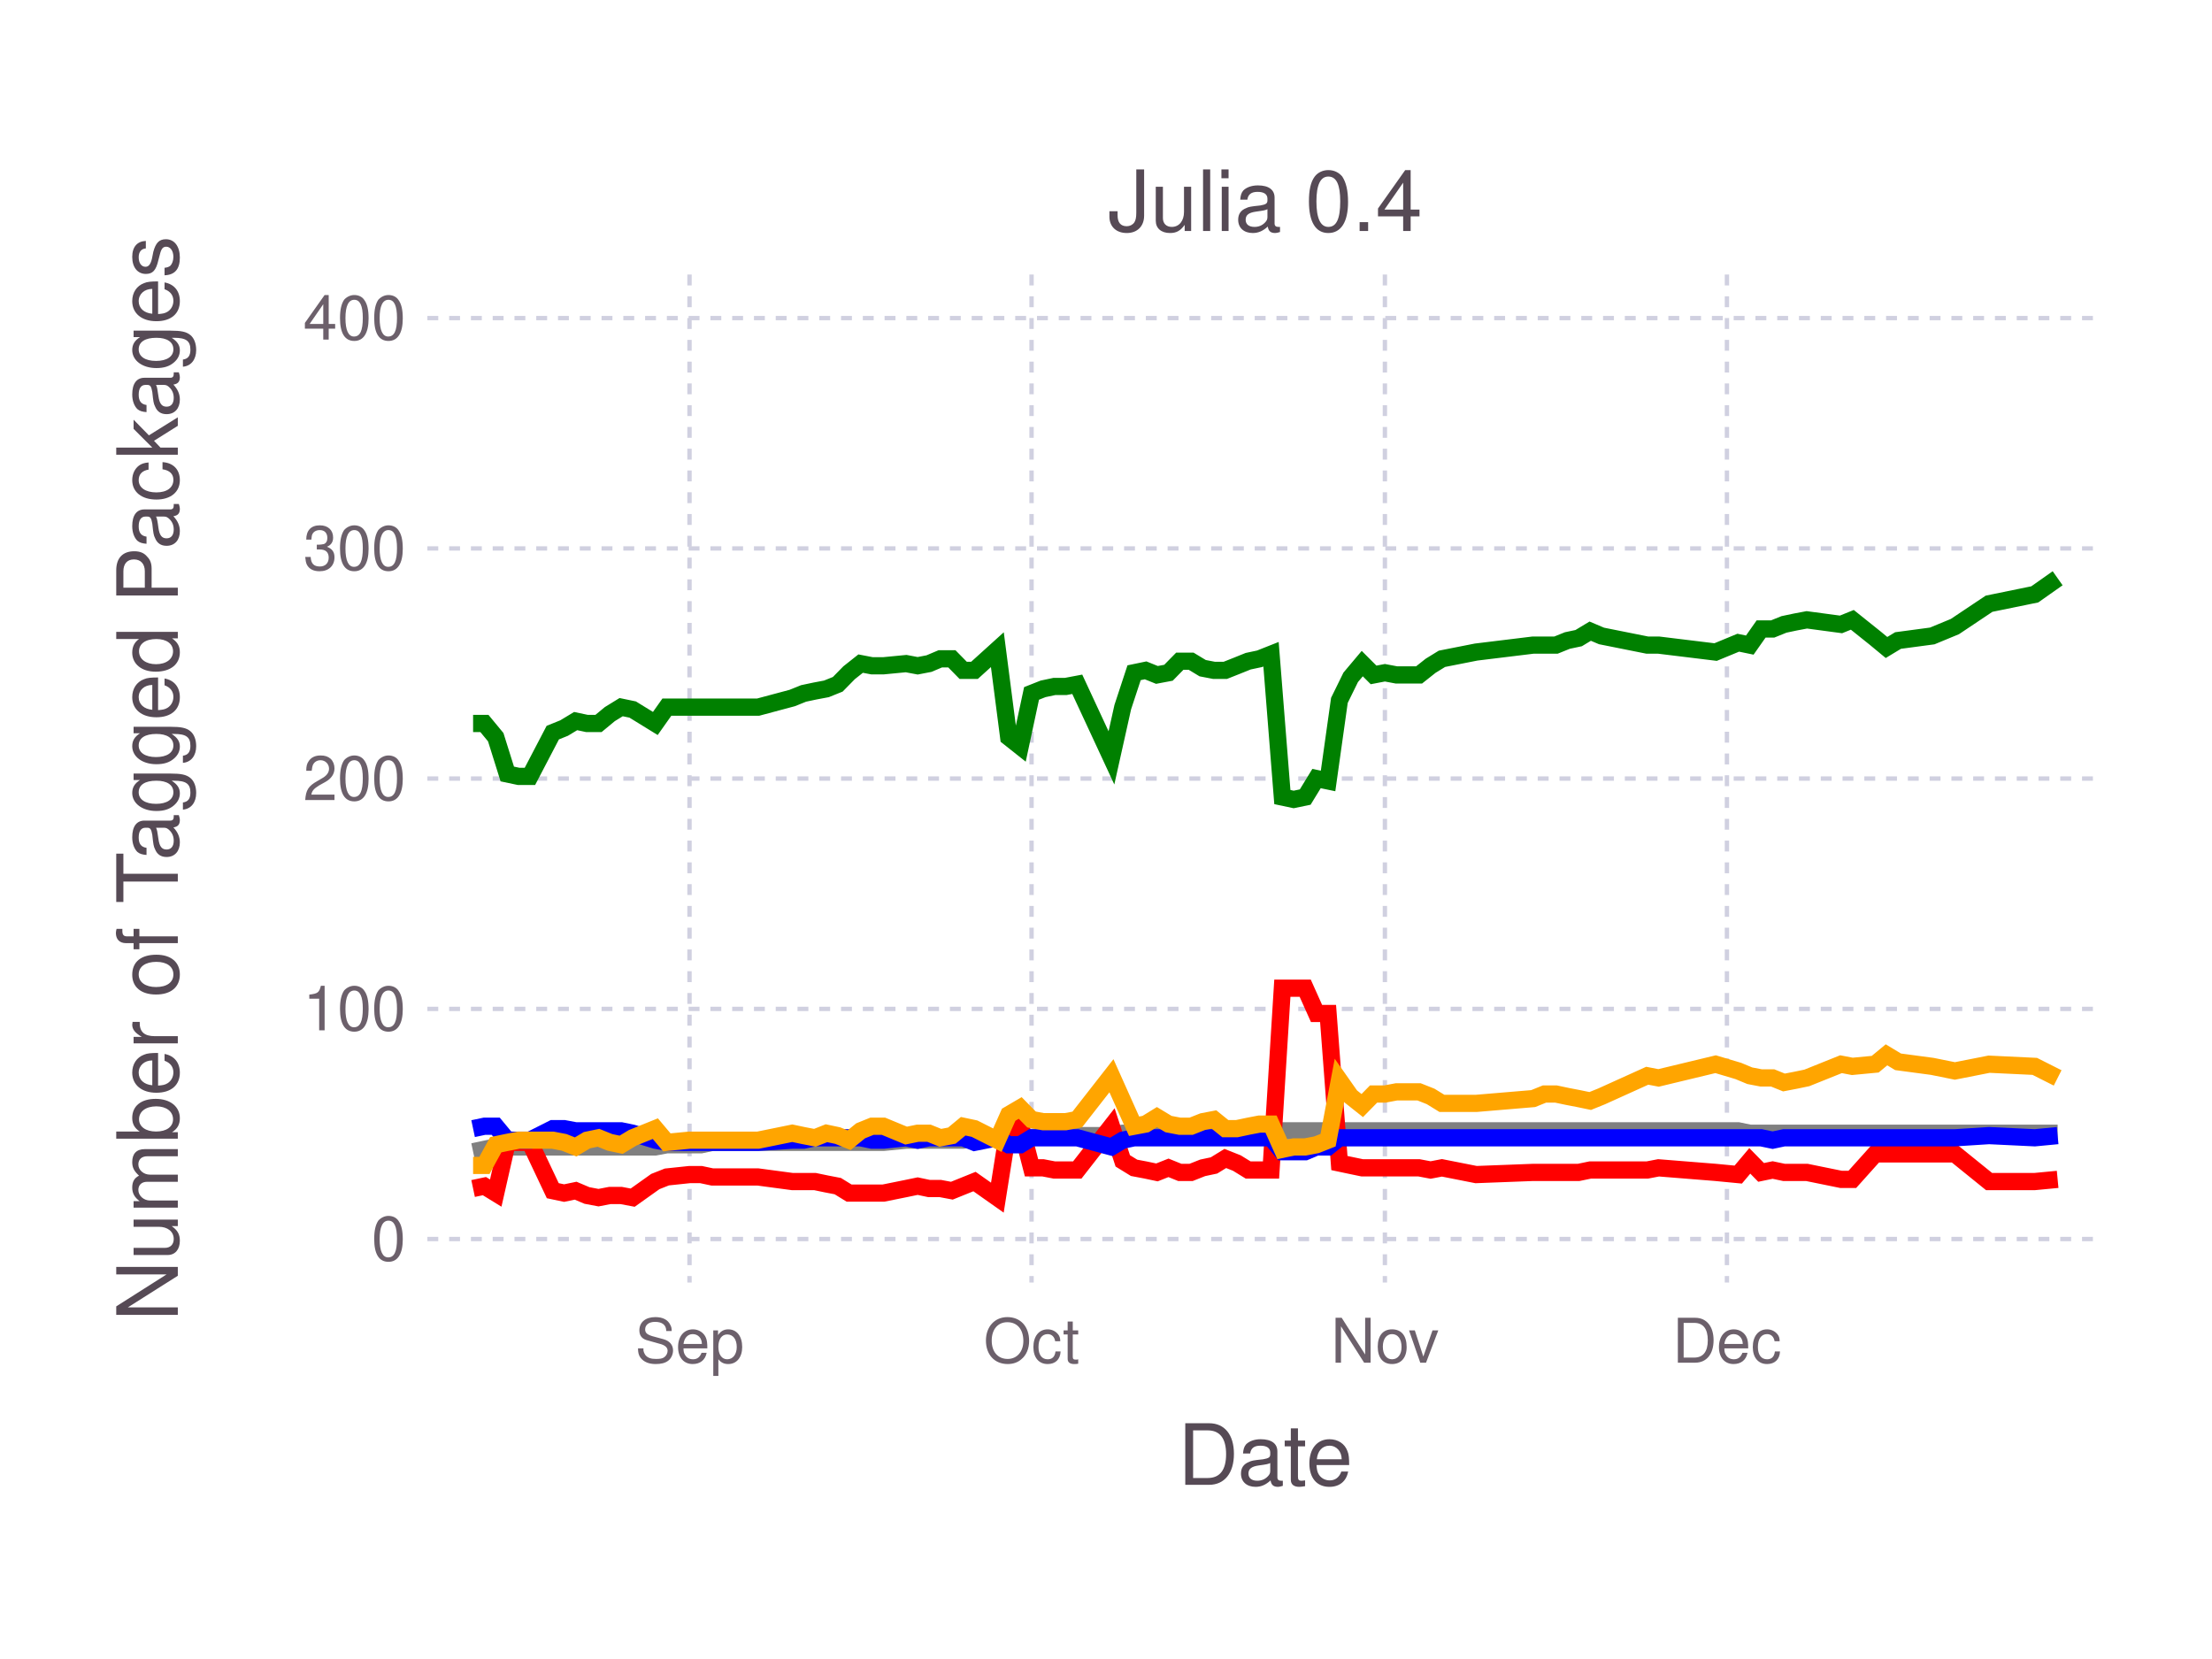
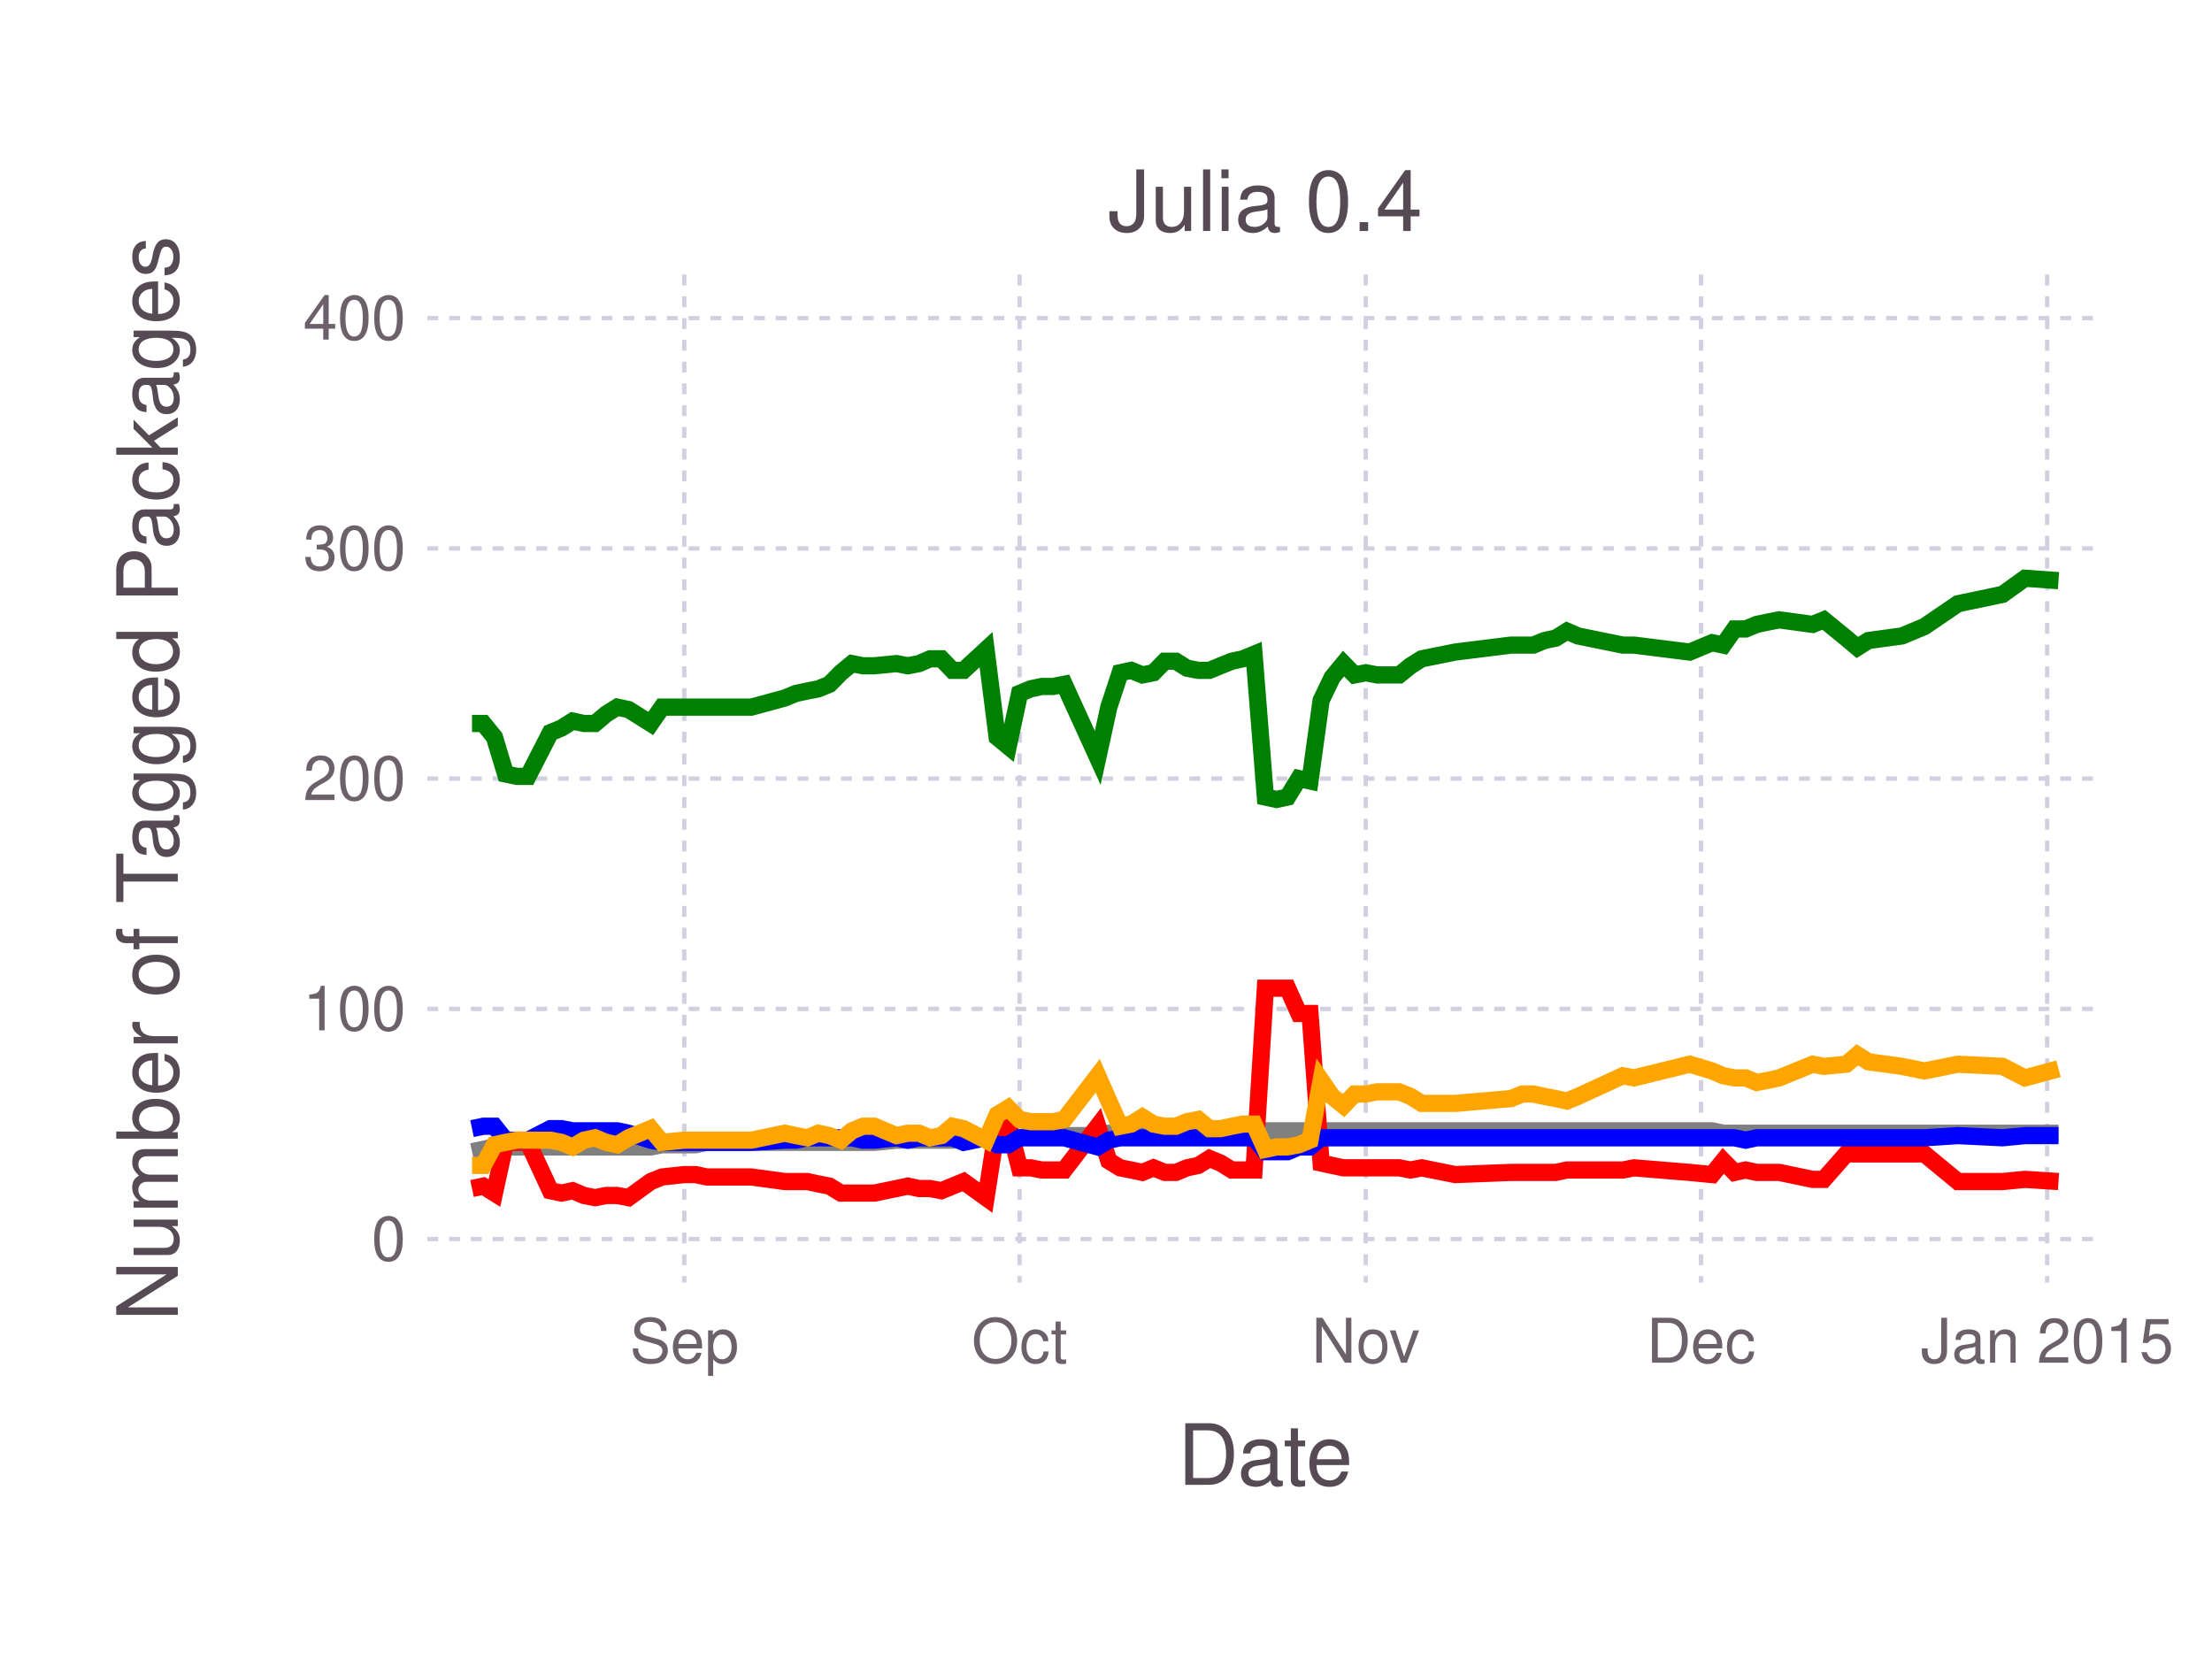
<svg xmlns="http://www.w3.org/2000/svg" version="1.2" width="101.6mm" height="76.2mm" viewBox="0 0 101.6 76.2" stroke="none" fill="#000000" stroke-width="0.3" font-size="3.88">
-   <g class="plotroot xscalable yscalable" id="fig-b287af5b5a0b4c3a9619fa7e3c23b136-element-1">
-     <g font-size="3.88" font-family="'PT Sans','Helvetica Neue','Helvetica',sans-serif" fill="#564A55" stroke="none" id="fig-b287af5b5a0b4c3a9619fa7e3c23b136-element-2">
+   <g class="plotroot xscalable yscalable" id="fig-555030d8265745dea549ba3740bdb516-element-1">
+     <g font-size="3.88" font-family="'PT Sans','Helvetica Neue','Helvetica',sans-serif" fill="#564A55" stroke="none" id="fig-555030d8265745dea549ba3740bdb516-element-2">
      <text x="58.12" y="68.2" text-anchor="middle">Date</text>
    </g>
-     <g class="guide xlabels" font-size="2.82" font-family="'PT Sans Caption','Helvetica Neue','Helvetica',sans-serif" fill="#6C606B" id="fig-b287af5b5a0b4c3a9619fa7e3c23b136-element-3">
-       <text x="31.67" y="62.59" text-anchor="middle">Sep</text>
-       <text x="47.38" y="62.59" text-anchor="middle">Oct</text>
-       <text x="63.61" y="62.59" text-anchor="middle">Nov</text>
-       <text x="79.32" y="62.59" text-anchor="middle">Dec</text>
+     <g class="guide xlabels" font-size="2.82" font-family="'PT Sans Caption','Helvetica Neue','Helvetica',sans-serif" fill="#6C606B" id="fig-555030d8265745dea549ba3740bdb516-element-3">
+       <text x="31.43" y="62.59" text-anchor="middle">Sep</text>
+       <text x="46.83" y="62.59" text-anchor="middle">Oct</text>
+       <text x="62.73" y="62.59" text-anchor="middle">Nov</text>
+       <text x="78.13" y="62.59" text-anchor="middle">Dec</text>
+       <text x="94.03" y="62.59" text-anchor="middle">Jan 2015</text>
    </g>
-     <g clip-path="url(#fig-b287af5b5a0b4c3a9619fa7e3c23b136-element-5)" id="fig-b287af5b5a0b4c3a9619fa7e3c23b136-element-4">
-       <g pointer-events="visible" opacity="1" fill="none" stroke="none" class="guide background" id="fig-b287af5b5a0b4c3a9619fa7e3c23b136-element-6">
+     <g clip-path="url(#fig-555030d8265745dea549ba3740bdb516-element-5)" id="fig-555030d8265745dea549ba3740bdb516-element-4">
+       <g pointer-events="visible" opacity="1" fill="none" stroke="none" class="guide background" id="fig-555030d8265745dea549ba3740bdb516-element-6">
        <rect x="19.63" y="12.61" width="76.97" height="46.3" />
      </g>
-       <g class="guide ygridlines xfixed" stroke-dasharray="0.5,0.5" stroke-width="0.2" stroke="#D0D0E0" id="fig-b287af5b5a0b4c3a9619fa7e3c23b136-element-7">
+       <g class="guide ygridlines xfixed" stroke-dasharray="0.5,0.5" stroke-width="0.2" stroke="#D0D0E0" id="fig-555030d8265745dea549ba3740bdb516-element-7">
        <path fill="none" d="M19.63,56.91 L 96.6 56.91" />
        <path fill="none" d="M19.63,46.34 L 96.6 46.34" />
        <path fill="none" d="M19.63,35.76 L 96.6 35.76" />
        <path fill="none" d="M19.63,25.19 L 96.6 25.19" />
        <path fill="none" d="M19.63,14.61 L 96.6 14.61" />
      </g>
-       <g class="guide xgridlines yfixed" stroke-dasharray="0.5,0.5" stroke-width="0.2" stroke="#D0D0E0" id="fig-b287af5b5a0b4c3a9619fa7e3c23b136-element-8">
-         <path fill="none" d="M31.67,12.61 L 31.67 58.91" />
-         <path fill="none" d="M47.38,12.61 L 47.38 58.91" />
-         <path fill="none" d="M63.61,12.61 L 63.61 58.91" />
-         <path fill="none" d="M79.32,12.61 L 79.32 58.91" />
+       <g class="guide xgridlines yfixed" stroke-dasharray="0.5,0.5" stroke-width="0.2" stroke="#D0D0E0" id="fig-555030d8265745dea549ba3740bdb516-element-8">
+         <path fill="none" d="M31.43,12.61 L 31.43 58.91" />
+         <path fill="none" d="M46.83,12.61 L 46.83 58.91" />
+         <path fill="none" d="M62.73,12.61 L 62.73 58.91" />
+         <path fill="none" d="M78.13,12.61 L 78.13 58.91" />
+         <path fill="none" d="M94.03,12.61 L 94.03 58.91" />
      </g>
-       <g class="plotpanel" id="fig-b287af5b5a0b4c3a9619fa7e3c23b136-element-9">
-         <g stroke-width="0.79" fill="none" class="geometry color_Package_was_untestable." stroke="#808080" id="fig-b287af5b5a0b4c3a9619fa7e3c23b136-element-10">
-           <path fill="none" d="M21.73,52.9 L 22.25 52.79 22.77 52.68 23.3 52.68 23.82 52.68 24.34 52.68 25.39 52.68 25.91 52.68 26.44 52.68 26.96 52.68 27.49 52.68 28.01 52.68 28.53 52.68 29.06 52.68 30.1 52.68 30.63 52.58 31.67 52.58 32.2 52.58 32.72 52.47 34.82 52.47 36.39 52.47 36.91 52.47 37.43 52.47 37.96 52.47 38.48 52.47 39 52.47 39.53 52.47 40.05 52.47 40.58 52.47 41.62 52.37 42.15 52.37 42.67 52.37 43.19 52.37 43.72 52.37 44.24 52.37 44.76 52.26 45.81 52.26 46.33 52.26 46.86 52.26 47.38 52.26 47.91 52.16 48.43 52.16 48.95 52.16 49.48 52.16 51.05 52.16 51.57 52.05 52.09 52.05 52.62 52.05 53.14 52.05 53.67 52.05 54.19 52.05 54.71 52.05 55.24 52.05 55.76 52.05 56.28 51.94 56.81 51.94 57.33 51.94 57.85 51.94 58.38 51.94 58.9 51.94 59.42 51.94 59.95 51.94 60.47 51.94 61 51.94 61.52 51.94 62.04 51.94 62.57 51.94 63.09 51.94 63.61 51.94 64.14 51.94 64.66 51.94 65.18 51.94 65.71 51.94 66.23 51.94 67.8 51.94 70.42 51.94 70.94 51.94 71.47 51.94 71.99 51.94 72.51 51.94 73.04 51.94 73.56 51.94 75.66 51.94 76.18 51.94 78.8 51.94 79.84 51.94 80.37 52.05 80.89 52.05 81.42 52.05 81.94 52.05 82.46 52.05 82.99 52.05 84.56 52.05 85.08 52.05 86.13 52.05 86.65 52.05 87.18 52.05 88.75 52.05 89.79 52.05 91.36 52.05 93.46 52.05 94.51 52.05" />
+       <g class="plotpanel" id="fig-555030d8265745dea549ba3740bdb516-element-9">
+         <g stroke-width="0.79" fill="none" class="geometry color_Package_was_untestable." stroke="#808080" id="fig-555030d8265745dea549ba3740bdb516-element-10">
+           <path fill="none" d="M21.68,52.9 L 22.2 52.79 22.71 52.68 23.22 52.68 23.74 52.68 24.25 52.68 25.28 52.68 25.79 52.68 26.3 52.68 26.82 52.68 27.33 52.68 27.84 52.68 28.35 52.68 28.87 52.68 29.89 52.68 30.41 52.58 31.43 52.58 31.95 52.58 32.46 52.47 34.51 52.47 36.05 52.47 36.56 52.47 37.08 52.47 37.59 52.47 38.1 52.47 38.62 52.47 39.13 52.47 39.64 52.47 40.16 52.47 41.18 52.37 41.7 52.37 42.21 52.37 42.72 52.37 43.24 52.37 43.75 52.37 44.26 52.26 45.29 52.26 45.8 52.26 46.31 52.26 46.83 52.26 47.34 52.16 47.85 52.16 48.37 52.16 48.88 52.16 50.42 52.16 50.93 52.05 51.45 52.05 51.96 52.05 52.47 52.05 52.98 52.05 53.5 52.05 54.01 52.05 54.52 52.05 55.04 52.05 55.55 51.94 56.06 51.94 56.58 51.94 57.09 51.94 57.6 51.94 58.12 51.94 58.63 51.94 59.14 51.94 59.66 51.94 60.17 51.94 60.68 51.94 61.19 51.94 61.71 51.94 62.22 51.94 62.73 51.94 63.25 51.94 63.76 51.94 64.27 51.94 64.79 51.94 65.3 51.94 66.84 51.94 69.4 51.94 69.92 51.94 70.43 51.94 70.94 51.94 71.46 51.94 71.97 51.94 72.48 51.94 74.54 51.94 75.05 51.94 77.61 51.94 78.64 51.94 79.15 52.05 79.67 52.05 80.18 52.05 80.69 52.05 81.21 52.05 81.72 52.05 83.26 52.05 83.77 52.05 84.8 52.05 85.31 52.05 85.82 52.05 87.36 52.05 88.39 52.05 89.93 52.05 91.98 52.05 93.01 52.05 94.55 52.05" />
        </g>
-         <g stroke-width="0.79" fill="none" class="geometry color_Package_doesn't_load." stroke="#FF0000" id="fig-b287af5b5a0b4c3a9619fa7e3c23b136-element-11">
-           <path fill="none" d="M21.73,54.59 L 22.25 54.48 22.77 54.8 23.3 52.47 23.82 52.47 24.34 52.47 25.39 54.69 25.91 54.8 26.44 54.69 26.96 54.91 27.49 55.01 28.01 54.91 28.53 54.91 29.06 55.01 30.1 54.27 30.63 54.06 31.67 53.95 32.2 53.95 32.72 54.06 34.82 54.06 36.39 54.27 36.91 54.27 37.43 54.27 37.96 54.38 38.48 54.48 39 54.8 39.53 54.8 40.05 54.8 40.58 54.8 41.62 54.59 42.15 54.48 42.67 54.59 43.19 54.59 43.72 54.69 44.24 54.48 44.76 54.27 45.81 55.01 46.33 51.73 46.86 51.63 47.38 53.64 47.91 53.64 48.43 53.74 48.95 53.74 49.48 53.74 51.05 51.73 51.57 53.32 52.09 53.64 52.62 53.74 53.14 53.85 53.67 53.64 54.19 53.85 54.71 53.85 55.24 53.64 55.76 53.53 56.28 53.21 56.81 53.42 57.33 53.74 57.85 53.74 58.38 53.74 58.9 45.39 59.42 45.39 59.95 45.39 60.47 46.55 61 46.55 61.52 53.42 62.04 53.53 62.57 53.64 63.09 53.64 63.61 53.64 64.14 53.64 64.66 53.64 65.18 53.64 65.71 53.74 66.23 53.64 67.8 53.95 70.42 53.85 70.94 53.85 71.47 53.85 71.99 53.85 72.51 53.85 73.04 53.74 73.56 53.74 75.66 53.74 76.18 53.64 78.8 53.85 79.84 53.95 80.37 53.32 80.89 53.85 81.42 53.74 81.94 53.85 82.46 53.85 82.99 53.85 84.56 54.17 85.08 54.17 86.13 53 86.65 53 87.18 53 88.75 53 89.79 53 91.36 54.27 93.46 54.27 94.51 54.17" />
+         <g stroke-width="0.79" fill="none" class="geometry color_Package_doesn't_load." stroke="#FF0000" id="fig-555030d8265745dea549ba3740bdb516-element-11">
+           <path fill="none" d="M21.68,54.59 L 22.2 54.48 22.71 54.8 23.22 52.47 23.74 52.47 24.25 52.47 25.28 54.69 25.79 54.8 26.3 54.69 26.82 54.91 27.33 55.01 27.84 54.91 28.35 54.91 28.87 55.01 29.89 54.27 30.41 54.06 31.43 53.95 31.95 53.95 32.46 54.06 34.51 54.06 36.05 54.27 36.56 54.27 37.08 54.27 37.59 54.38 38.1 54.48 38.62 54.8 39.13 54.8 39.64 54.8 40.16 54.8 41.18 54.59 41.7 54.48 42.21 54.59 42.72 54.59 43.24 54.69 43.75 54.48 44.26 54.27 45.29 55.01 45.8 51.73 46.31 51.63 46.83 53.64 47.34 53.64 47.85 53.74 48.37 53.74 48.88 53.74 50.42 51.73 50.93 53.32 51.45 53.64 51.96 53.74 52.47 53.85 52.98 53.64 53.5 53.85 54.01 53.85 54.52 53.64 55.04 53.53 55.55 53.21 56.06 53.42 56.58 53.74 57.09 53.74 57.6 53.74 58.12 45.39 58.63 45.39 59.14 45.39 59.66 46.55 60.17 46.55 60.68 53.42 61.19 53.53 61.71 53.64 62.22 53.64 62.73 53.64 63.25 53.64 63.76 53.64 64.27 53.64 64.79 53.74 65.3 53.64 66.84 53.95 69.4 53.85 69.92 53.85 70.43 53.85 70.94 53.85 71.46 53.85 71.97 53.74 72.48 53.74 74.54 53.74 75.05 53.64 77.61 53.85 78.64 53.95 79.15 53.32 79.67 53.85 80.18 53.74 80.69 53.85 81.21 53.85 81.72 53.85 83.26 54.17 83.77 54.17 84.8 53 85.31 53 85.82 53 87.36 53 88.39 53 89.93 54.27 91.98 54.27 93.01 54.17 94.55 54.27" />
        </g>
-         <g stroke-width="0.79" fill="none" class="geometry color_No_tests,_but_package_loads." stroke="#0000FF" id="fig-b287af5b5a0b4c3a9619fa7e3c23b136-element-12">
-           <path fill="none" d="M21.73,51.84 L 22.25 51.73 22.77 51.73 23.3 52.37 23.82 52.37 24.34 52.37 25.39 51.84 25.91 51.84 26.44 51.94 26.96 51.94 27.49 51.94 28.01 51.94 28.53 51.94 29.06 52.05 30.1 52.37 30.63 52.47 31.67 52.47 32.2 52.47 32.72 52.47 34.82 52.47 36.39 52.37 36.91 52.37 37.43 52.26 37.96 52.26 38.48 52.26 39 52.26 39.53 52.26 40.05 52.37 40.58 52.37 41.62 52.26 42.15 52.37 42.67 52.26 43.19 52.26 43.72 52.26 44.24 52.26 44.76 52.47 45.81 52.26 46.33 52.58 46.86 52.58 47.38 52.26 47.91 52.26 48.43 52.26 48.95 52.26 49.48 52.26 51.05 52.68 51.57 52.37 52.09 52.26 52.62 52.26 53.14 52.26 53.67 52.26 54.19 52.26 54.71 52.26 55.24 52.26 55.76 52.26 56.28 52.26 56.81 52.26 57.33 52.26 57.85 52.26 58.38 52.26 58.9 52.9 59.42 52.9 59.95 52.9 60.47 52.68 61 52.68 61.52 52.26 62.04 52.26 62.57 52.26 63.09 52.26 63.61 52.26 64.14 52.26 64.66 52.26 65.18 52.26 65.71 52.26 66.23 52.26 67.8 52.26 70.42 52.26 70.94 52.26 71.47 52.26 71.99 52.26 72.51 52.26 73.04 52.26 73.56 52.26 75.66 52.26 76.18 52.26 78.8 52.26 79.84 52.26 80.37 52.26 80.89 52.26 81.42 52.37 81.94 52.26 82.46 52.26 82.99 52.26 84.56 52.26 85.08 52.26 86.13 52.26 86.65 52.26 87.18 52.26 88.75 52.26 89.79 52.26 91.36 52.16 93.46 52.26 94.51 52.16" />
+         <g stroke-width="0.79" fill="none" class="geometry color_No_tests,_but_package_loads." stroke="#0000FF" id="fig-555030d8265745dea549ba3740bdb516-element-12">
+           <path fill="none" d="M21.68,51.84 L 22.2 51.73 22.71 51.73 23.22 52.37 23.74 52.37 24.25 52.37 25.28 51.84 25.79 51.84 26.3 51.94 26.82 51.94 27.33 51.94 27.84 51.94 28.35 51.94 28.87 52.05 29.89 52.37 30.41 52.47 31.43 52.47 31.95 52.47 32.46 52.47 34.51 52.47 36.05 52.37 36.56 52.37 37.08 52.26 37.59 52.26 38.1 52.26 38.62 52.26 39.13 52.26 39.64 52.37 40.16 52.37 41.18 52.26 41.7 52.37 42.21 52.26 42.72 52.26 43.24 52.26 43.75 52.26 44.26 52.47 45.29 52.26 45.8 52.58 46.31 52.58 46.83 52.26 47.34 52.26 47.85 52.26 48.37 52.26 48.88 52.26 50.42 52.68 50.93 52.37 51.45 52.26 51.96 52.26 52.47 52.26 52.98 52.26 53.5 52.26 54.01 52.26 54.52 52.26 55.04 52.26 55.55 52.26 56.06 52.26 56.58 52.26 57.09 52.26 57.6 52.26 58.12 52.9 58.63 52.9 59.14 52.9 59.66 52.68 60.17 52.68 60.68 52.26 61.19 52.26 61.71 52.26 62.22 52.26 62.73 52.26 63.25 52.26 63.76 52.26 64.27 52.26 64.79 52.26 65.3 52.26 66.84 52.26 69.4 52.26 69.92 52.26 70.43 52.26 70.94 52.26 71.46 52.26 71.97 52.26 72.48 52.26 74.54 52.26 75.05 52.26 77.61 52.26 78.64 52.26 79.15 52.26 79.67 52.26 80.18 52.37 80.69 52.26 81.21 52.26 81.72 52.26 83.26 52.26 83.77 52.26 84.8 52.26 85.31 52.26 85.82 52.26 87.36 52.26 88.39 52.26 89.93 52.16 91.98 52.26 93.01 52.16 94.55 52.16" />
        </g>
-         <g stroke-width="0.79" fill="none" class="geometry color_Tests_fail,_but_package_loads." stroke="#FFA500" id="fig-b287af5b5a0b4c3a9619fa7e3c23b136-element-13">
-           <path fill="none" d="M21.73,53.53 L 22.25 53.53 22.77 52.58 23.3 52.47 23.82 52.37 24.34 52.37 25.39 52.37 25.91 52.47 26.44 52.68 26.96 52.37 27.49 52.26 28.01 52.47 28.53 52.58 29.06 52.26 30.1 51.84 30.63 52.47 31.67 52.37 32.2 52.37 32.72 52.37 34.82 52.37 36.39 52.05 36.91 52.16 37.43 52.26 37.96 52.05 38.48 52.16 39 52.37 39.53 51.94 40.05 51.73 40.58 51.73 41.62 52.16 42.15 52.05 42.67 52.05 43.19 52.26 43.72 52.16 44.24 51.73 44.76 51.84 45.81 52.37 46.33 51.2 46.86 50.89 47.38 51.42 47.91 51.52 48.43 51.52 48.95 51.52 49.48 51.42 51.05 49.41 51.57 50.57 52.09 51.73 52.62 51.63 53.14 51.31 53.67 51.63 54.19 51.73 54.71 51.73 55.24 51.52 55.76 51.42 56.28 51.84 56.81 51.84 57.33 51.73 57.85 51.63 58.38 51.63 58.9 52.79 59.42 52.68 59.95 52.68 60.47 52.58 61 52.37 61.52 49.62 62.04 50.36 62.57 50.78 63.09 50.25 63.61 50.25 64.14 50.15 64.66 50.15 65.18 50.15 65.71 50.36 66.23 50.68 67.8 50.68 70.42 50.46 70.94 50.25 71.47 50.25 71.99 50.36 72.51 50.46 73.04 50.57 73.56 50.36 75.66 49.41 76.18 49.51 78.8 48.88 79.84 49.19 80.37 49.41 80.89 49.51 81.42 49.51 81.94 49.72 82.46 49.62 82.99 49.51 84.56 48.88 85.08 48.98 86.13 48.88 86.65 48.45 87.18 48.77 88.75 48.98 89.79 49.19 91.36 48.88 93.46 48.98 94.51 49.51" />
+         <g stroke-width="0.79" fill="none" class="geometry color_Tests_fail,_but_package_loads." stroke="#FFA500" id="fig-555030d8265745dea549ba3740bdb516-element-13">
+           <path fill="none" d="M21.68,53.53 L 22.2 53.53 22.71 52.58 23.22 52.47 23.74 52.37 24.25 52.37 25.28 52.37 25.79 52.47 26.3 52.68 26.82 52.37 27.33 52.26 27.84 52.47 28.35 52.58 28.87 52.26 29.89 51.84 30.41 52.47 31.43 52.37 31.95 52.37 32.46 52.37 34.51 52.37 36.05 52.05 36.56 52.16 37.08 52.26 37.59 52.05 38.1 52.16 38.62 52.37 39.13 51.94 39.64 51.73 40.16 51.73 41.18 52.16 41.7 52.05 42.21 52.05 42.72 52.26 43.24 52.16 43.75 51.73 44.26 51.84 45.29 52.37 45.8 51.2 46.31 50.89 46.83 51.42 47.34 51.52 47.85 51.52 48.37 51.52 48.88 51.42 50.42 49.41 50.93 50.57 51.45 51.73 51.96 51.63 52.47 51.31 52.98 51.63 53.5 51.73 54.01 51.73 54.52 51.52 55.04 51.42 55.55 51.84 56.06 51.84 56.58 51.73 57.09 51.63 57.6 51.63 58.12 52.79 58.63 52.68 59.14 52.68 59.66 52.58 60.17 52.37 60.68 49.62 61.19 50.36 61.71 50.78 62.22 50.25 62.73 50.25 63.25 50.15 63.76 50.15 64.27 50.15 64.79 50.36 65.3 50.68 66.84 50.68 69.4 50.46 69.92 50.25 70.43 50.25 70.94 50.36 71.46 50.46 71.97 50.57 72.48 50.36 74.54 49.41 75.05 49.51 77.61 48.88 78.64 49.19 79.15 49.41 79.67 49.51 80.18 49.51 80.69 49.72 81.21 49.62 81.72 49.51 83.26 48.88 83.77 48.98 84.8 48.88 85.31 48.45 85.82 48.77 87.36 48.98 88.39 49.19 89.93 48.88 91.98 48.98 93.01 49.51 94.55 49.09" />
        </g>
-         <g stroke-width="0.79" fill="none" class="geometry color_Tests_pass." stroke="#008000" id="fig-b287af5b5a0b4c3a9619fa7e3c23b136-element-14">
-           <path fill="none" d="M21.73,33.23 L 22.25 33.23 22.77 33.86 23.3 35.55 23.82 35.66 24.34 35.66 25.39 33.65 25.91 33.44 26.44 33.12 26.96 33.23 27.49 33.23 28.01 32.8 28.53 32.48 29.06 32.59 30.1 33.23 30.63 32.48 31.67 32.48 32.2 32.48 32.72 32.48 34.82 32.48 36.39 32.06 36.91 31.85 37.43 31.74 37.96 31.64 38.48 31.43 39 30.9 39.53 30.48 40.05 30.58 40.58 30.58 41.62 30.48 42.15 30.58 42.67 30.48 43.19 30.26 43.72 30.26 44.24 30.79 44.76 30.79 45.81 29.84 46.33 33.86 46.86 34.28 47.38 31.85 47.91 31.64 48.43 31.53 48.95 31.53 49.48 31.43 51.05 34.81 51.57 32.48 52.09 30.9 52.62 30.79 53.14 31 53.67 30.9 54.19 30.37 54.71 30.37 55.24 30.69 55.76 30.79 56.28 30.79 56.81 30.58 57.33 30.37 57.85 30.26 58.38 30.05 58.9 36.61 59.42 36.72 59.95 36.61 60.47 35.76 61 35.87 61.52 32.17 62.04 31.11 62.57 30.48 63.09 31 63.61 30.9 64.14 31 64.66 31 65.18 31 65.71 30.58 66.23 30.26 67.8 29.95 70.42 29.63 70.94 29.63 71.47 29.63 71.99 29.42 72.51 29.31 73.04 28.99 73.56 29.21 75.66 29.63 76.18 29.63 78.8 29.95 79.84 29.52 80.37 29.63 80.89 28.89 81.42 28.89 81.94 28.68 82.46 28.57 82.99 28.47 84.56 28.68 85.08 28.47 86.13 29.31 86.65 29.74 87.18 29.42 88.75 29.21 89.79 28.78 91.36 27.73 93.46 27.3 94.51 26.56" />
+         <g stroke-width="0.79" fill="none" class="geometry color_Tests_pass." stroke="#008000" id="fig-555030d8265745dea549ba3740bdb516-element-14">
+           <path fill="none" d="M21.68,33.23 L 22.2 33.23 22.71 33.86 23.22 35.55 23.74 35.66 24.25 35.66 25.28 33.65 25.79 33.44 26.3 33.12 26.82 33.23 27.33 33.23 27.84 32.8 28.35 32.48 28.87 32.59 29.89 33.23 30.41 32.48 31.43 32.48 31.95 32.48 32.46 32.48 34.51 32.48 36.05 32.06 36.56 31.85 37.08 31.74 37.59 31.64 38.1 31.43 38.62 30.9 39.13 30.48 39.64 30.58 40.16 30.58 41.18 30.48 41.7 30.58 42.21 30.48 42.72 30.26 43.24 30.26 43.75 30.79 44.26 30.79 45.29 29.84 45.8 33.86 46.31 34.28 46.83 31.85 47.34 31.64 47.85 31.53 48.37 31.53 48.88 31.43 50.42 34.81 50.93 32.48 51.45 30.9 51.96 30.79 52.47 31 52.98 30.9 53.5 30.37 54.01 30.37 54.52 30.69 55.04 30.79 55.55 30.79 56.06 30.58 56.58 30.37 57.09 30.26 57.6 30.05 58.12 36.61 58.63 36.72 59.14 36.61 59.66 35.76 60.17 35.87 60.68 32.17 61.19 31.11 61.71 30.48 62.22 31 62.73 30.9 63.25 31 63.76 31 64.27 31 64.79 30.58 65.3 30.26 66.84 29.95 69.4 29.63 69.92 29.63 70.43 29.63 70.94 29.42 71.46 29.31 71.97 28.99 72.48 29.21 74.54 29.63 75.05 29.63 77.61 29.95 78.64 29.52 79.15 29.63 79.67 28.89 80.18 28.89 80.69 28.68 81.21 28.57 81.72 28.47 83.26 28.68 83.77 28.47 84.8 29.31 85.31 29.74 85.82 29.42 87.36 29.21 88.39 28.78 89.93 27.73 91.98 27.3 93.01 26.56 94.55 26.67" />
        </g>
      </g>
    </g>
-     <g class="guide ylabels" font-size="2.82" font-family="'PT Sans Caption','Helvetica Neue','Helvetica',sans-serif" fill="#6C606B" id="fig-b287af5b5a0b4c3a9619fa7e3c23b136-element-15">
+     <g class="guide ylabels" font-size="2.82" font-family="'PT Sans Caption','Helvetica Neue','Helvetica',sans-serif" fill="#6C606B" id="fig-555030d8265745dea549ba3740bdb516-element-15">
      <text x="18.63" y="56.91" text-anchor="end" dy="0.35em">0</text>
      <text x="18.63" y="46.34" text-anchor="end" dy="0.35em">100</text>
      <text x="18.63" y="35.76" text-anchor="end" dy="0.35em">200</text>
      <text x="18.63" y="25.19" text-anchor="end" dy="0.35em">300</text>
      <text x="18.63" y="14.61" text-anchor="end" dy="0.35em">400</text>
    </g>
-     <g font-size="3.88" font-family="'PT Sans','Helvetica Neue','Helvetica',sans-serif" fill="#564A55" stroke="none" id="fig-b287af5b5a0b4c3a9619fa7e3c23b136-element-16">
+     <g font-size="3.88" font-family="'PT Sans','Helvetica Neue','Helvetica',sans-serif" fill="#564A55" stroke="none" id="fig-555030d8265745dea549ba3740bdb516-element-16">
      <text x="8.81" y="33.76" text-anchor="middle" dy="0.35em" transform="rotate(-90, 8.81, 35.76)">Number of Tagged Packages</text>
    </g>
-     <g font-size="3.88" font-family="'PT Sans','Helvetica Neue','Helvetica',sans-serif" fill="#564A55" stroke="none" id="fig-b287af5b5a0b4c3a9619fa7e3c23b136-element-17">
+     <g font-size="3.88" font-family="'PT Sans','Helvetica Neue','Helvetica',sans-serif" fill="#564A55" stroke="none" id="fig-555030d8265745dea549ba3740bdb516-element-17">
      <text x="58.12" y="10.61" text-anchor="middle">Julia 0.4</text>
    </g>
  </g>
  <defs>
-     <clipPath id="fig-b287af5b5a0b4c3a9619fa7e3c23b136-element-5">
+     <clipPath id="fig-555030d8265745dea549ba3740bdb516-element-5">
      <path d="M19.63,12.61 L 96.6 12.61 96.6 58.91 19.63 58.91" />
    </clipPath>
  </defs>
</svg>
